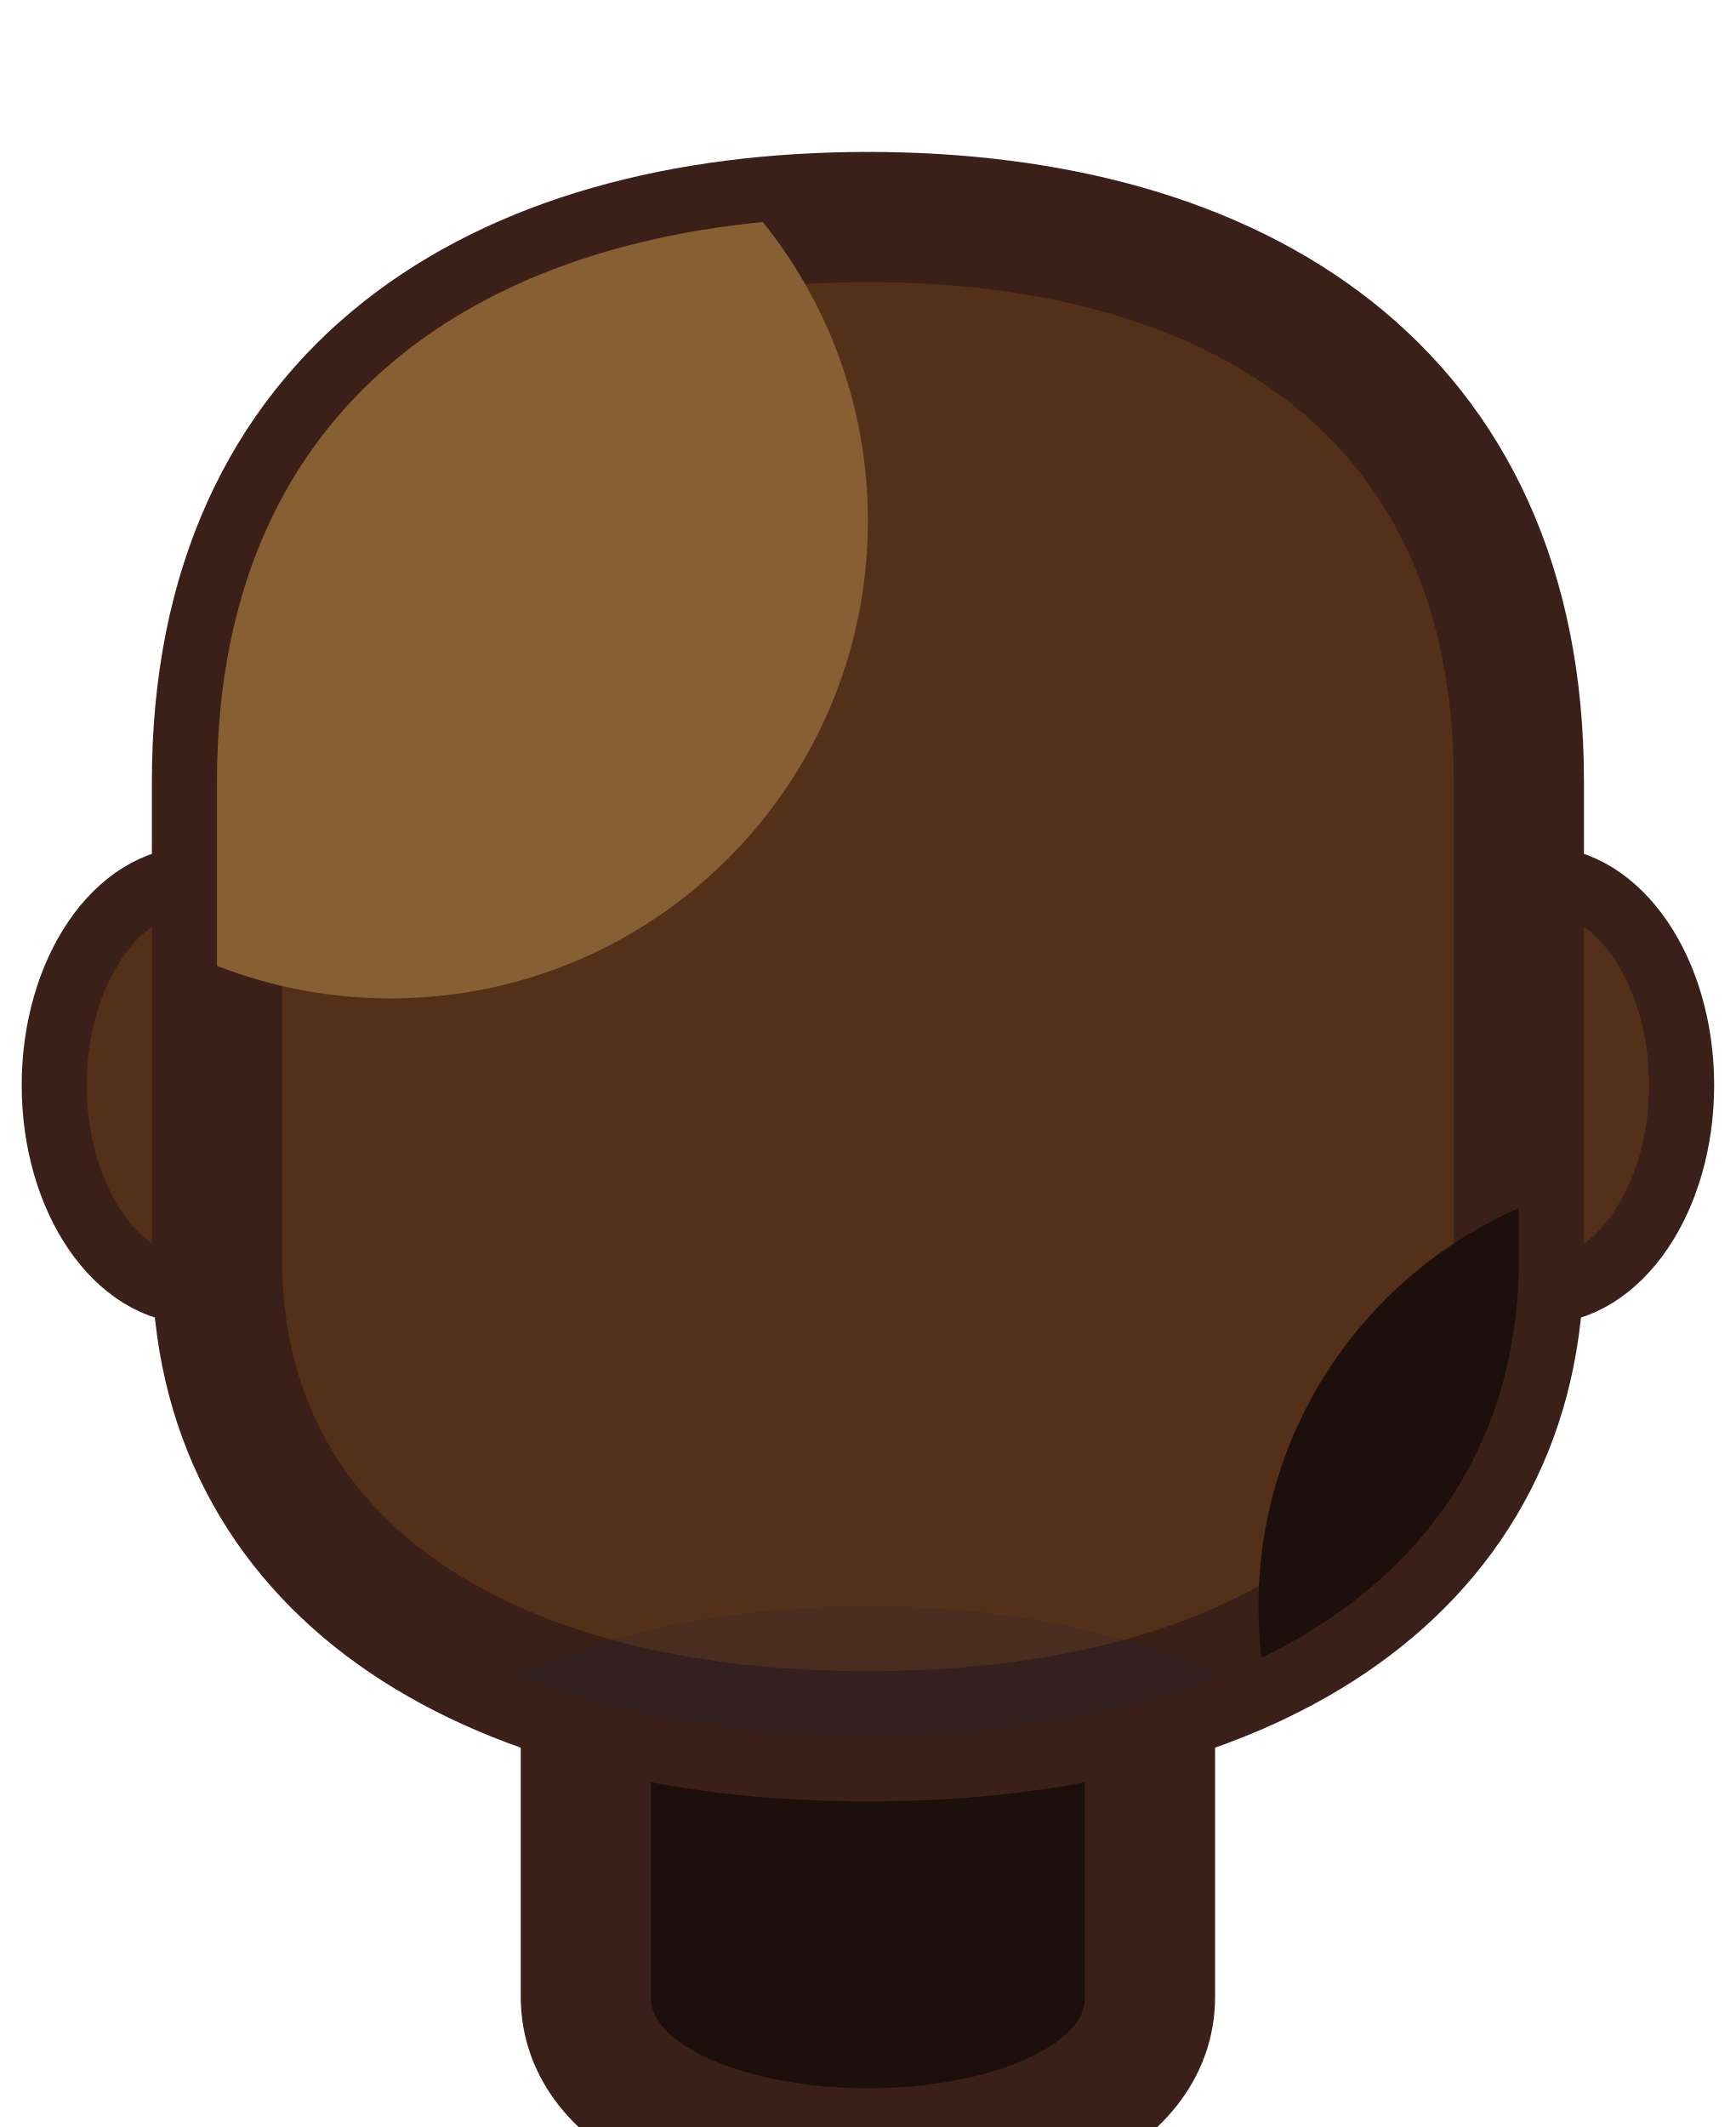
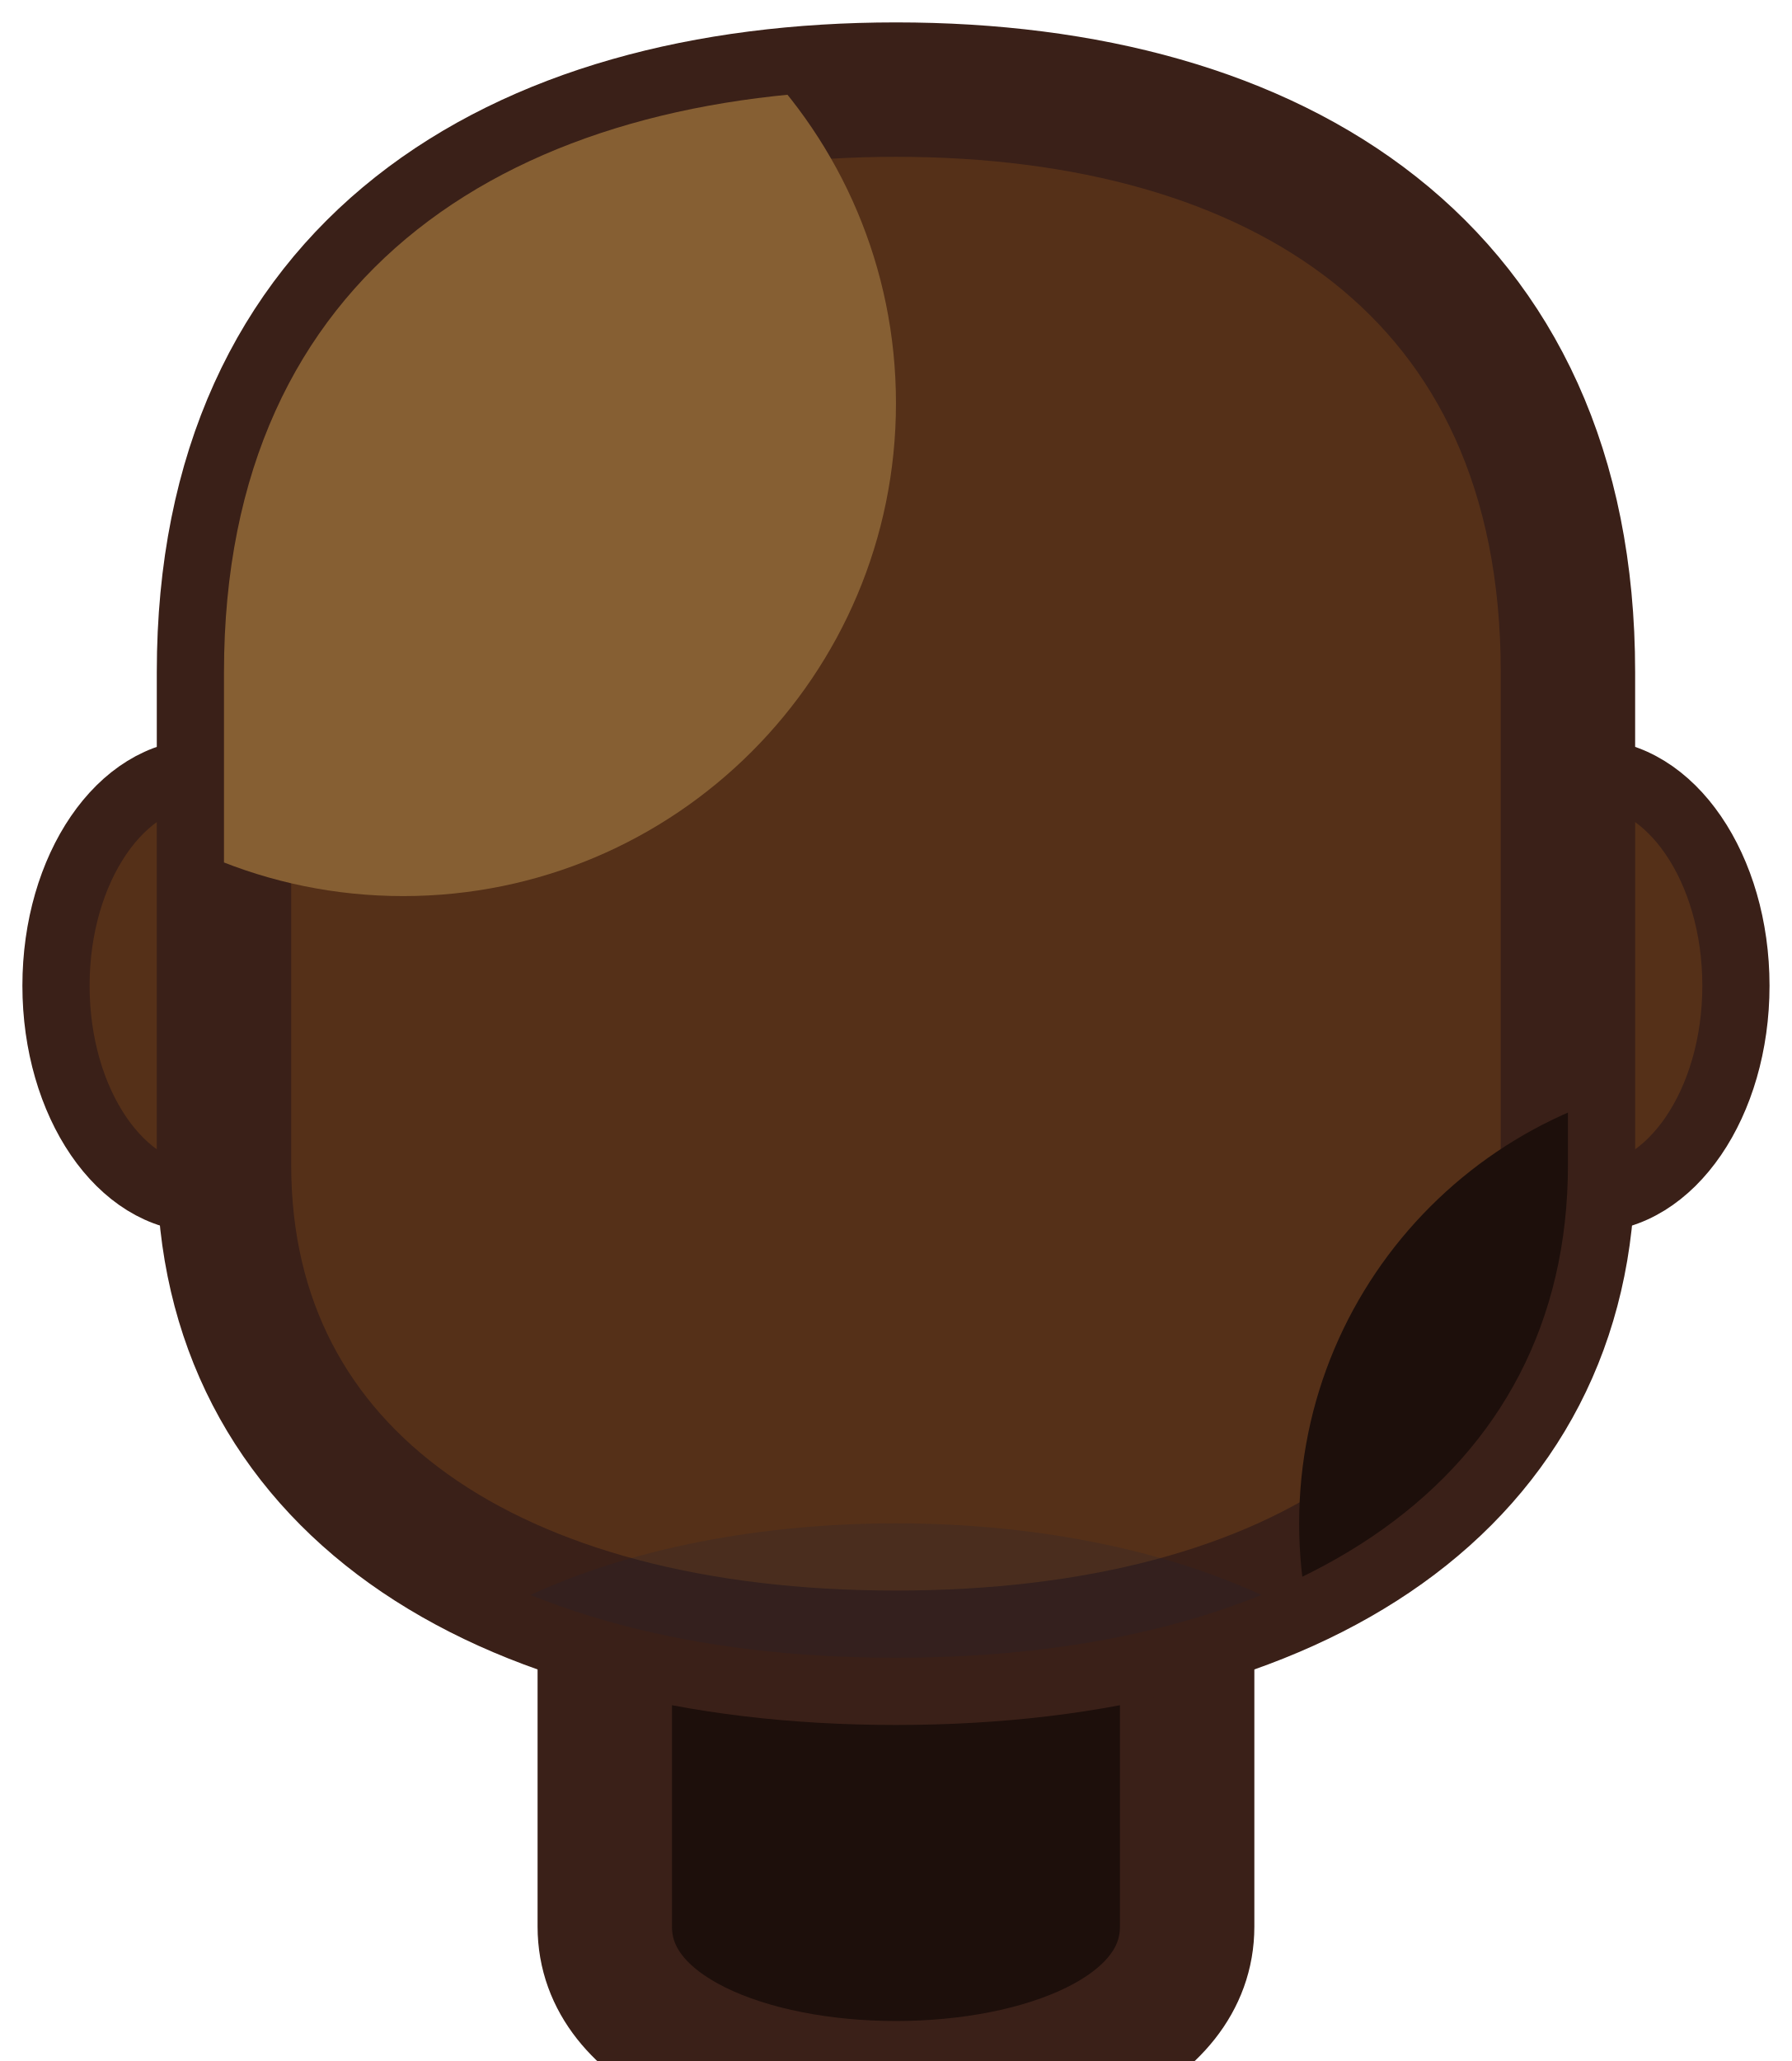
- <svg xmlns="http://www.w3.org/2000/svg" width="80" height="98" viewBox="80 30 80 98" shape-rendering="geometricPrecision">
+ <svg xmlns="http://www.w3.org/2000/svg" width="80" height="92" viewBox="80 36 80 92" shape-rendering="geometricPrecision">
  <path d="M 107,100 L 107,122 C 107,131.62 133,131.62 133,122 L 133,100 C 133,90.38 107,90.38 107,100 Z" fill="#1d0f0b" stroke="#3a2018" stroke-width="6" stroke-linecap="round" stroke-linejoin="round" />
  <ellipse cx="89" cy="80" rx="6.5" ry="9.5" fill="#553018" stroke="#3a2018" stroke-width="3" />
  <ellipse cx="151" cy="80" rx="6.5" ry="9.5" fill="#553018" stroke="#3a2018" stroke-width="3" />
  <path d="M 90,66 C 90,48 103,40 120,40 C 137,40 150,48 150,66 L 150,88 C 150,102 138,110 120,110 C 102,110 90,102 90,88 Z" fill="#553018" stroke="#3a2018" stroke-width="6" stroke-linecap="round" stroke-linejoin="round" />
  <defs>
    <clipPath id="hd">
      <path d="M 90,66 C 90,48 103,40 120,40 C 137,40 150,48 150,66 L 150,88 C 150,102 138,110 120,110 C 102,110 90,102 90,88 Z" />
    </clipPath>
  </defs>
  <g clip-path="url(#hd)">
    <ellipse cx="98" cy="54" rx="22" ry="22" fill="#865f33" />
    <ellipse cx="158" cy="104" rx="20" ry="20" fill="#1d0f0b" />
  </g>
  <g clip-path="url(#hd)">
    <ellipse cx="120" cy="116" rx="24" ry="12" fill="#16203a" opacity="0.18" />
  </g>
</svg>
